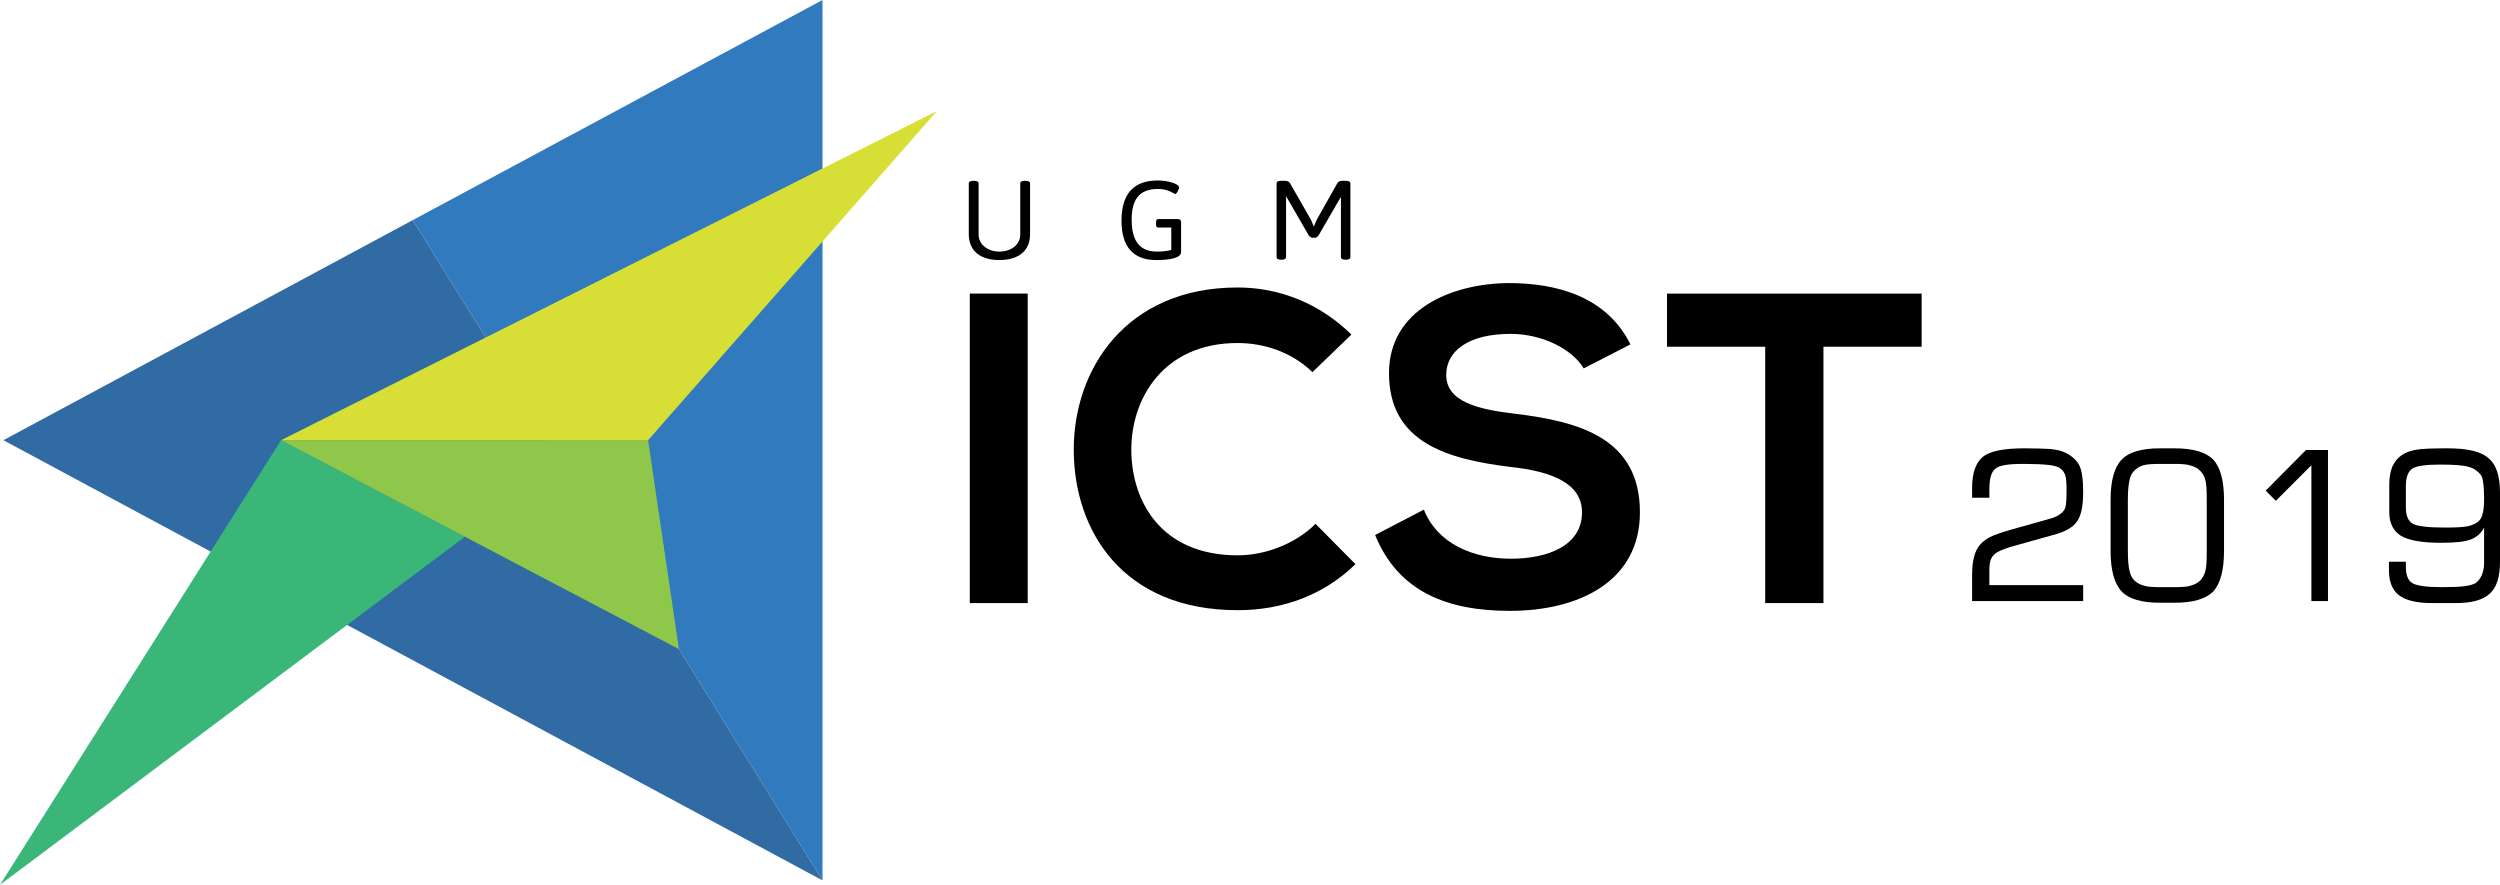
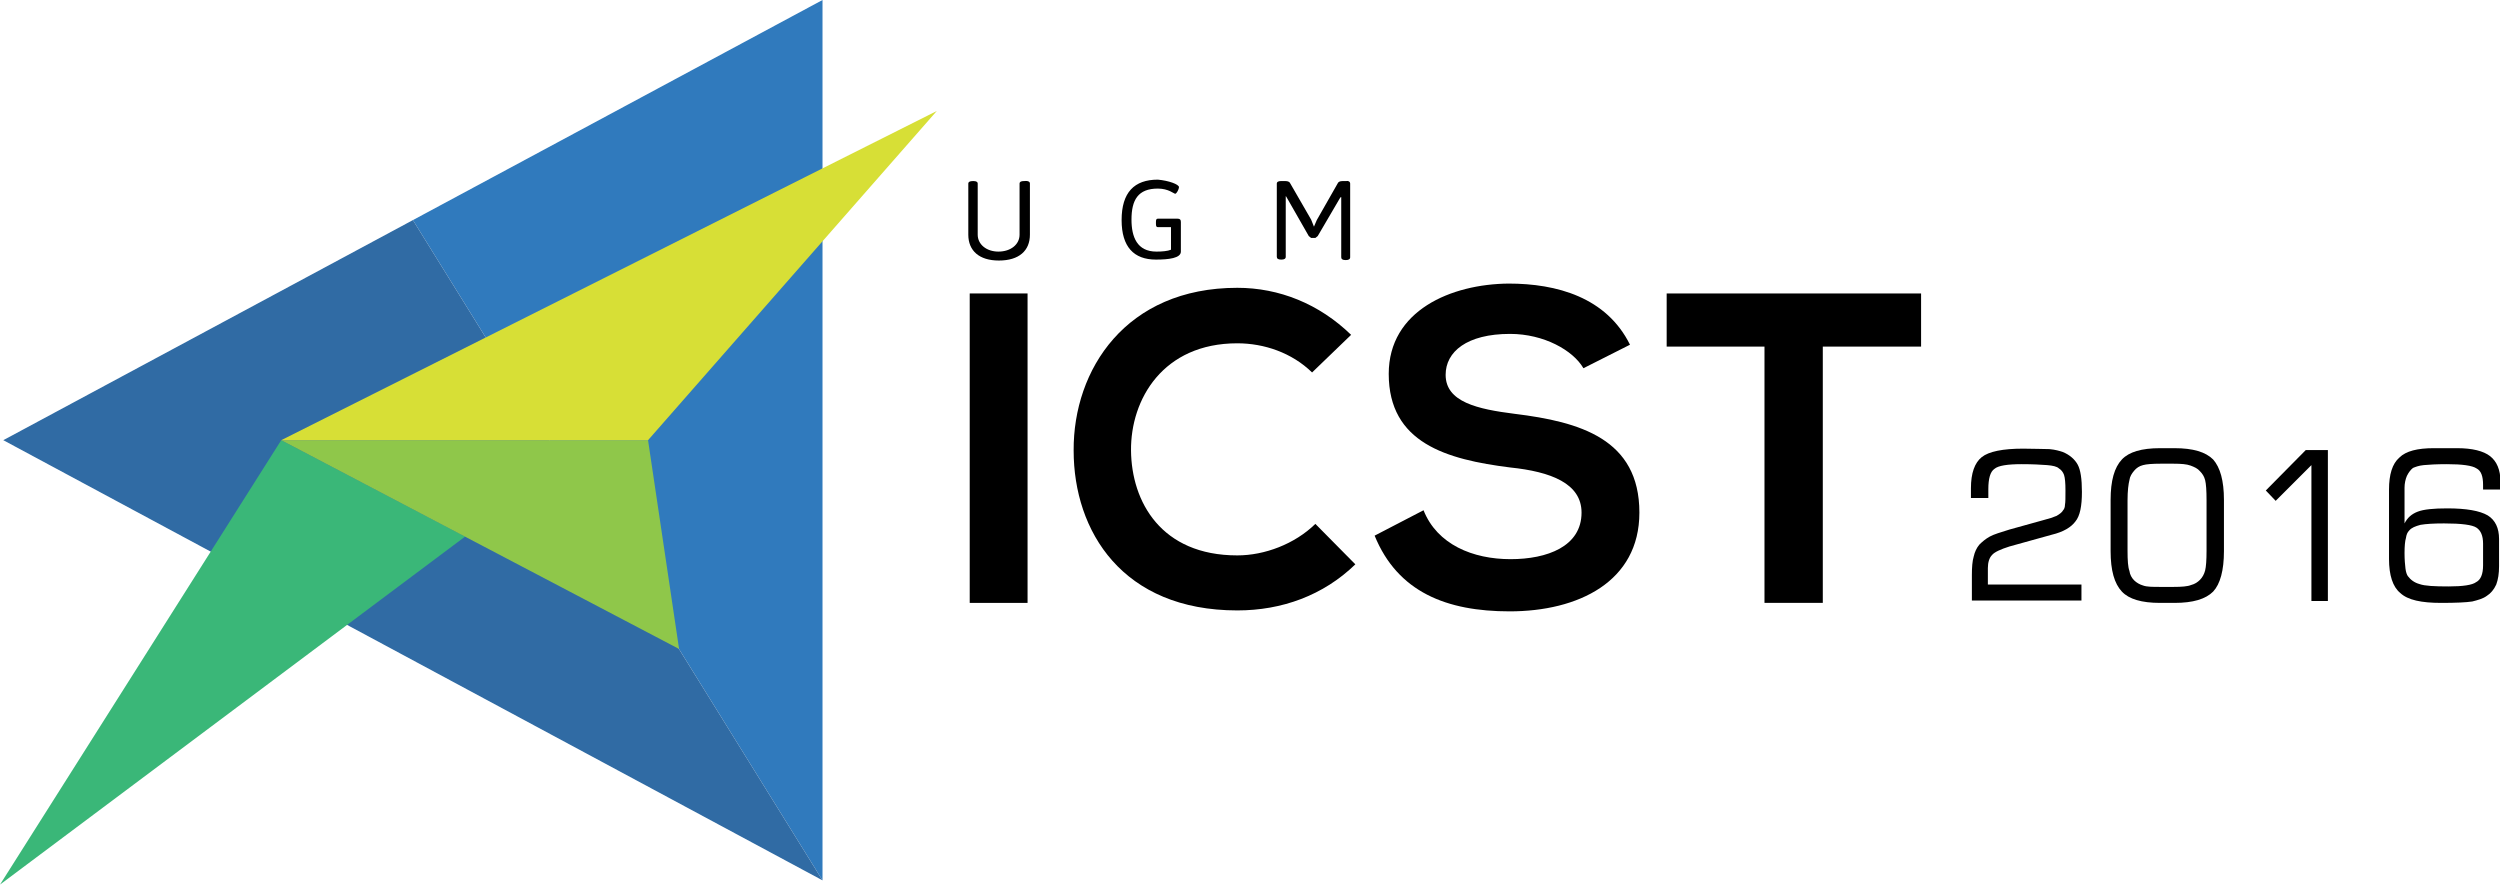
- <svg xmlns="http://www.w3.org/2000/svg" xml:space="preserve" width="7.383in" height="2.613in" version="1.1" style="shape-rendering:geometricPrecision; text-rendering:geometricPrecision; image-rendering:optimizeQuality; fill-rule:evenodd; clip-rule:evenodd" viewBox="0 0 7383 2613">
-   <defs>
-     <style type="text/css">
-    
-     .fil6 {fill:none}
-     .fil1 {fill:none;fill-rule:nonzero}
-     .fil3 {fill:#306BA4}
-     .fil2 {fill:#307ABD}
-     .fil4 {fill:#3AB778}
-     .fil5 {fill:#8FC74A}
-     .fil7 {fill:#D7DF36}
-     .fil0 {fill:black;fill-rule:nonzero}
-    
-   </style>
-   </defs>
+ <svg xmlns="http://www.w3.org/2000/svg" version="1.1" id="Layer_1" x="0px" y="0px" viewBox="0 0 531.6 188.1" style="enable-background:new 0 0 531.6 188.1;" xml:space="preserve">
+   <style type="text/css">
+ 	.st0{fill:none;}
+ 	.st1{fill:#307ABD;}
+ 	.st2{fill:#306BA4;}
+ 	.st3{fill:#3AB778;}
+ 	.st4{fill:#8FC74A;}
+ 	.st5{fill:#D7DF36;}
+ </style>
  <g id="Layer_x0020_1">
    <g id="_1916240767312">
      <g id="_1916230172800">
-         <polygon class="fil0" points="2864,1781 3035,1781 3035,867 2864,867 " />
-         <path class="fil0" d="M4003 1666c-94,92 -216,136 -348,136 -339,0 -483,-234 -484,-472 -1,-239 154,-481 484,-481 124,0 242,47 336,139l-115 111c-60,-58 -141,-86 -221,-86 -220,0 -315,165 -314,317 1,152 89,310 314,310 80,0 170,-33 230,-93l118 119 0 0z" />
-         <path class="fil0" d="M4677 1088c-31,-53 -117,-102 -216,-102 -128,0 -190,53 -190,121 0,80 94,102 204,115 191,23 368,73 368,291 0,204 -180,291 -384,291 -186,0 -330,-57 -398,-224l144 -75c40,101 146,145 257,145 108,0 210,-38 210,-137 0,-86 -90,-121 -211,-134 -187,-23 -359,-72 -359,-277 0,-188 185,-265 354,-266 142,0 289,40 359,181l-138 71 0 0 0 0z" />
-         <path class="fil0" d="M5213 1024l-290 0 0 -157c263,0 487,0 752,0l0 157 -290 0 0 757 -172 0 0 -757 0 0z" />
+         <polygon points="206.2,128.2 218.5,128.2 218.5,62.4 206.2,62.4    " />
+         <path d="M288.2,120c-6.8,6.6-15.6,9.8-25.1,9.8c-24.4,0-34.8-16.8-34.8-34c-0.1-17.2,11.1-34.6,34.8-34.6c8.9,0,17.4,3.4,24.2,10     l-8.3,8c-4.3-4.2-10.2-6.2-15.9-6.2c-15.8,0-22.7,11.9-22.6,22.8c0.1,10.9,6.4,22.3,22.6,22.3c5.8,0,12.2-2.4,16.6-6.7L288.2,120     L288.2,120z" />
+         <path d="M336.7,78.3c-2.2-3.8-8.4-7.3-15.6-7.3c-9.2,0-13.7,3.8-13.7,8.7c0,5.8,6.8,7.3,14.7,8.3c13.8,1.7,26.5,5.3,26.5,21     c0,14.7-13,21-27.6,21c-13.4,0-23.8-4.1-28.7-16.1l10.4-5.4c2.9,7.3,10.5,10.4,18.5,10.4c7.8,0,15.1-2.7,15.1-9.9     c0-6.2-6.5-8.7-15.2-9.6c-13.5-1.7-25.8-5.2-25.8-19.9c0-13.5,13.3-19.1,25.5-19.2c10.2,0,20.8,2.9,25.8,13L336.7,78.3     L336.7,78.3L336.7,78.3z" />
+         <path d="M375.3,73.7h-20.9V62.4c18.9,0,35.1,0,54.1,0v11.3h-20.9v54.5h-12.4V73.7L375.3,73.7z" />
      </g>
      <g id="_1916230172928">
-         <path class="fil0" d="M3042 541l0 151c0,47 -32,76 -91,76 -58,0 -90,-29 -90,-76l0 -151c0,-4 4,-7 14,-7l2 0c9,0 13,3 13,7l0 152c0,29 27,50 61,50 36,0 62,-21 62,-50l0 -152c0,-4 4,-7 13,-7l2 0c10,0 14,3 14,7z" />
-         <path class="fil0" d="M3482 553c0,6 -7,20 -11,20 -4,0 -19,-15 -51,-15 -58,0 -78,34 -78,91 0,51 16,94 74,94 17,0 34,-2 43,-5l0 -66 -39 0c-4,0 -6,-3 -6,-10l0 -5c0,-7 2,-10 6,-10l58 0c7,0 10,3 10,10l0 87c0,19 -36,24 -74,24 -65,0 -102,-37 -102,-116 0,-82 38,-119 107,-119 33,0 63,11 63,20l0 0z" />
-         <path class="fil0" d="M3988 541l0 218c0,5 -4,8 -13,8l-2 0c-9,0 -13,-3 -13,-8l0 -177 -1 1 -66 114 -7 5 -13 0 -7 -5 -67 -116 -1 -1 0 179c0,5 -4,8 -13,8l-2 0c-9,0 -13,-3 -13,-8l0 -218c0,-4 4,-7 13,-7l12 0c8,0 12,3 14,6l62 108 9 21 8 -19 62 -110c2,-3 6,-6 14,-6l11 0c9,0 13,3 13,7z" />
+         <path d="M219,39v10.9c0,3.4-2.3,5.5-6.6,5.5c-4.2,0-6.5-2.1-6.5-5.5V39c0-0.3,0.3-0.5,1-0.5h0.1c0.6,0,0.9,0.2,0.9,0.5v10.9     c0,2.1,1.9,3.6,4.4,3.6c2.6,0,4.5-1.5,4.5-3.6V39c0-0.3,0.3-0.5,0.9-0.5h0.1C218.7,38.4,219,38.7,219,39z" />
+         <path d="M250.7,39.8c0,0.4-0.5,1.4-0.8,1.4s-1.4-1.1-3.7-1.1c-4.2,0-5.6,2.4-5.6,6.6c0,3.7,1.2,6.8,5.3,6.8     c1.2,0,2.4-0.1,3.1-0.4v-4.8h-2.8c-0.3,0-0.4-0.2-0.4-0.7v-0.4c0-0.5,0.1-0.7,0.4-0.7h4.2c0.5,0,0.7,0.2,0.7,0.7v6.3     c0,1.4-2.6,1.7-5.3,1.7c-4.7,0-7.3-2.7-7.3-8.4c0-5.9,2.7-8.6,7.7-8.6C248.5,38.4,250.7,39.2,250.7,39.8L250.7,39.8z" />
+         <path d="M287.1,39v15.7c0,0.4-0.3,0.6-0.9,0.6h-0.1c-0.6,0-0.9-0.2-0.9-0.6V41.9L285,42l-4.8,8.2l-0.5,0.4h-0.9l-0.5-0.4     l-4.8-8.4l-0.1-0.1v12.9c0,0.4-0.3,0.6-0.9,0.6h-0.1c-0.6,0-0.9-0.2-0.9-0.6V39c0-0.3,0.3-0.5,0.9-0.5h0.9c0.6,0,0.9,0.2,1,0.4     l4.5,7.8l0.6,1.5l0.6-1.4l4.5-7.9c0.1-0.2,0.4-0.4,1-0.4h0.8C286.8,38.4,287.1,38.7,287.1,39z" />
      </g>
-       <polygon class="fil1" points="1219,650 10,1300 2429,2600 " />
-       <polygon class="fil2" points="2429,0 1219,650 2429,2600 " />
-       <polygon class="fil3" points="1219,650 10,1300 2429,2600 " />
-       <polygon class="fil4" points="0,2613 830,1300 1373,1585 " />
-       <polygon class="fil5" points="2005,1917 830,1300 1914,1300 " />
-       <polygon class="fil6" points="824,1386 1912,1317 " />
-       <polygon class="fil6" points="824,1386 1912,1317 " />
-       <polygon class="fil7" points="2767,328 830,1300 1914,1300 " />
-       <polygon class="fil6" points="824,1386 1912,1317 " />
-       <polygon class="fil6" points="824,1386 1912,1317 " />
-       <path class="fil0" d="M5824 1775l0 -76c0,-23 2,-41 6,-55 3,-13 9,-25 17,-35 8,-9 18,-17 30,-23 12,-6 32,-13 59,-21l100 -28c16,-4 29,-8 39,-13 10,-6 17,-11 20,-17 3,-3 5,-9 6,-16 1,-7 2,-21 2,-42 0,-22 -1,-37 -4,-46 -3,-8 -8,-15 -15,-20 -6,-5 -18,-8 -35,-10 -18,-2 -43,-3 -75,-3 -42,0 -70,4 -81,14 -12,9 -18,29 -18,60l0 26 -51 0 0 -29c0,-44 11,-75 32,-92 21,-17 62,-25 122,-25 34,0 60,1 78,2 17,2 30,5 39,9 21,9 36,22 45,38 8,15 12,42 12,80 0,42 -6,71 -19,88 -12,17 -35,30 -70,39l-125 35c-26,8 -44,16 -51,25 -8,9 -12,22 -12,39l0 49 277 0 0 47 -328 0 0 0 0 0z" />
-       <path id="_1" class="fil0" d="M6381 1734l39 0c24,0 41,-1 51,-5 11,-3 20,-8 27,-15 7,-7 12,-17 15,-28 3,-11 4,-31 4,-59l0 -7 0 -142c0,-29 -1,-49 -4,-60 -3,-11 -8,-20 -15,-27 -7,-8 -17,-13 -28,-16 -11,-4 -28,-5 -50,-5l-39 0c-24,0 -41,1 -51,4 -11,3 -20,9 -27,16 -7,7 -12,16 -14,28 -3,11 -5,31 -5,60l0 7 0 141c0,29 2,49 5,60 2,11 7,21 14,28 7,7 16,12 27,15 10,4 27,5 51,5zm-2 46c-54,0 -92,-11 -113,-33 -22,-23 -33,-63 -33,-120l0 -151c0,-57 11,-96 33,-119 21,-22 59,-33 113,-33l43 0c54,0 92,11 114,33 21,23 32,62 32,119l0 151c0,57 -11,97 -32,120 -22,22 -60,33 -114,33l-43 0z" />
-       <polygon id="_2" class="fil0" points="6826,1775 6826,1374 6721,1479 6691,1449 6810,1329 6875,1329 6875,1775 " />
-       <path id="_3" class="fil0" d="M7105 1435l0 64c0,24 7,39 19,47 13,8 45,12 96,12 31,0 53,-1 69,-4 15,-4 26,-9 33,-17 5,-5 8,-12 10,-22 3,-9 4,-25 4,-45 0,-20 -1,-35 -3,-46 -1,-11 -4,-18 -7,-22 -9,-11 -20,-19 -35,-23 -15,-5 -44,-7 -86,-7 -41,0 -69,4 -81,12 -12,8 -19,25 -19,51zm278 19l0 205c0,45 -10,76 -30,94 -20,19 -54,28 -101,28l-70 0c-45,0 -78,-8 -97,-23 -20,-15 -30,-40 -30,-75l0 -24 50 0 0 14c0,25 6,41 19,49 13,8 42,12 87,12 31,0 54,-1 68,-3 15,-2 25,-5 32,-9 7,-5 13,-12 18,-23 4,-10 7,-22 7,-35l0 -106c-8,16 -21,28 -39,35 -18,7 -47,10 -88,10 -56,0 -96,-7 -119,-21 -22,-14 -34,-37 -34,-69l0 -81c0,-22 3,-39 9,-54 7,-15 16,-26 28,-34 11,-8 26,-13 43,-16 18,-3 48,-4 92,-4 58,0 99,9 121,29 23,19 34,53 34,101l0 0z" />
+       <polygon class="st0" points="87.8,46.8 0.7,93.6 174.9,187.2   " />
+       <polygon class="st1" points="174.9,0 87.8,46.8 174.9,187.2   " />
+       <polygon class="st2" points="87.8,46.8 0.7,93.6 174.9,187.2   " />
+       <polygon class="st3" points="0,188.1 59.8,93.6 98.9,114.1   " />
+       <polygon class="st4" points="144.4,138 59.8,93.6 137.8,93.6   " />
+       <path class="st0" d="M59.3,99.8l78.3-5L59.3,99.8z" />
+       <path class="st0" d="M59.3,99.8l78.3-5L59.3,99.8z" />
+       <polygon class="st5" points="199.2,23.6 59.8,93.6 137.8,93.6   " />
+       <path class="st0" d="M59.3,99.8l78.3-5L59.3,99.8z" />
+       <path class="st0" d="M59.3,99.8l78.3-5L59.3,99.8z" />
+       <path d="M419.3,127.8v-5.5c0-1.7,0.1-3,0.4-4c0.2-0.9,0.6-1.8,1.2-2.5c0.6-0.6,1.3-1.2,2.2-1.7s2.3-0.9,4.2-1.5l7.2-2    c1.2-0.3,2.1-0.6,2.8-0.9c0.7-0.4,1.2-0.8,1.4-1.2c0.2-0.2,0.4-0.6,0.4-1.2c0.1-0.5,0.1-1.5,0.1-3c0-1.6-0.1-2.7-0.3-3.3    c-0.2-0.6-0.6-1.1-1.1-1.4c-0.4-0.4-1.3-0.6-2.5-0.7c-1.3-0.1-3.1-0.2-5.4-0.2c-3,0-5,0.3-5.8,1c-0.9,0.6-1.3,2.1-1.3,4.3v1.9    h-3.7v-2.1c0-3.2,0.8-5.4,2.3-6.6c1.5-1.2,4.5-1.8,8.8-1.8c2.4,0,4.3,0.1,5.6,0.1c1.2,0.1,2.2,0.4,2.8,0.6    c1.5,0.6,2.6,1.6,3.2,2.7c0.6,1.1,0.9,3,0.9,5.8c0,3-0.4,5.1-1.4,6.3c-0.9,1.2-2.5,2.2-5,2.8l-9,2.5c-1.9,0.6-3.2,1.2-3.7,1.8    c-0.6,0.6-0.9,1.6-0.9,2.8v3.5h19.9v3.4H419.3L419.3,127.8L419.3,127.8z" />
+       <path id="_1" d="M459.4,124.8h2.8c1.7,0,3-0.1,3.7-0.4c0.8-0.2,1.4-0.6,1.9-1.1c0.5-0.5,0.9-1.2,1.1-2s0.3-2.2,0.3-4.2v-0.5v-10.2    c0-2.1-0.1-3.5-0.3-4.3s-0.6-1.4-1.1-1.9c-0.5-0.6-1.2-0.9-2-1.2c-0.8-0.3-2-0.4-3.6-0.4h-2.8c-1.7,0-3,0.1-3.7,0.3    c-0.8,0.2-1.4,0.6-1.9,1.2s-0.9,1.2-1,2c-0.2,0.8-0.4,2.2-0.4,4.3v0.5v10.2c0,2.1,0.1,3.5,0.4,4.3c0.1,0.8,0.5,1.5,1,2    c0.5,0.5,1.2,0.9,1.9,1.1C456.5,124.8,457.7,124.8,459.4,124.8z M459.3,128.2c-3.9,0-6.6-0.8-8.1-2.4c-1.6-1.7-2.4-4.5-2.4-8.6    v-10.9c0-4.1,0.8-6.9,2.4-8.6c1.5-1.6,4.2-2.4,8.1-2.4h3.1c3.9,0,6.6,0.8,8.2,2.4c1.5,1.7,2.3,4.5,2.3,8.6v10.9    c0,4.1-0.8,7-2.3,8.6c-1.6,1.6-4.3,2.4-8.2,2.4H459.3z" />
+       <polygon id="_2" points="491.5,127.8 491.5,98.9 483.9,106.5 481.8,104.3 490.3,95.7 495,95.7 495,127.8   " />
+       <path id="_3" d="M528,120.2v-4.6c0-1.7-0.5-2.8-1.4-3.4c-0.9-0.6-3.2-0.9-6.9-0.9c-2.2,0-3.8,0.1-5,0.3c-1.1,0.3-1.9,0.6-2.4,1.2    c-0.4,0.4-0.6,0.9-0.7,1.6c-0.2,0.6-0.3,1.8-0.3,3.2s0.1,2.5,0.2,3.3c0.1,0.8,0.3,1.3,0.5,1.6c0.6,0.8,1.4,1.4,2.5,1.7    c1.1,0.4,3.2,0.5,6.2,0.5c3,0,5-0.3,5.8-0.9C527.5,123.3,528,122.1,528,120.2z M508,118.9v-14.8c0-3.2,0.7-5.5,2.2-6.8    c1.4-1.4,3.9-2,7.3-2h5c3.2,0,5.6,0.6,7,1.7c1.4,1.1,2.2,2.9,2.2,5.4v1.7H528v-1c0-1.8-0.4-3-1.4-3.5c-0.9-0.6-3-0.9-6.3-0.9    c-2.2,0-3.9,0.1-4.9,0.2c-1.1,0.1-1.8,0.4-2.3,0.6c-0.5,0.4-0.9,0.9-1.3,1.7c-0.3,0.7-0.5,1.6-0.5,2.5v7.6c0.6-1.2,1.5-2,2.8-2.5    c1.3-0.5,3.4-0.7,6.3-0.7c4,0,6.9,0.5,8.6,1.5c1.6,1,2.4,2.7,2.4,5v5.8c0,1.6-0.2,2.8-0.6,3.9c-0.5,1.1-1.2,1.9-2,2.4    c-0.8,0.6-1.9,0.9-3.1,1.2c-1.3,0.2-3.5,0.3-6.6,0.3c-4.2,0-7.1-0.6-8.7-2.1C508.8,124.8,508,122.3,508,118.9L508,118.9z" />
    </g>
  </g>
</svg>
